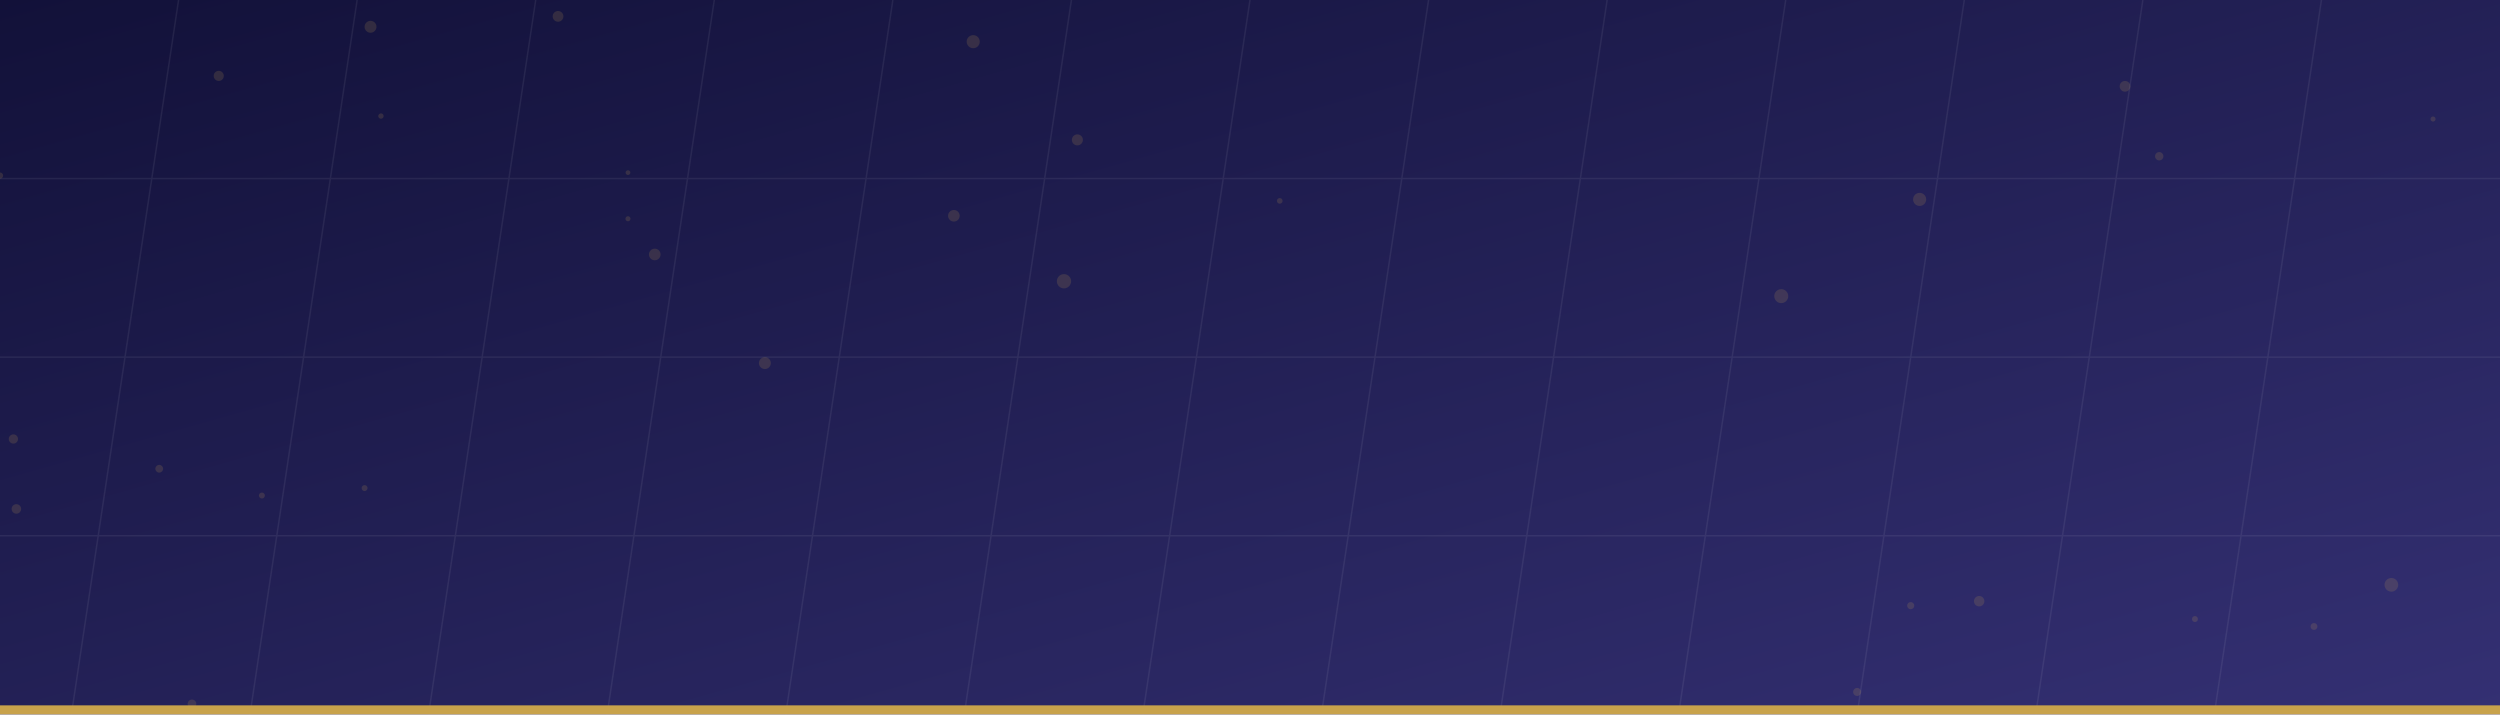
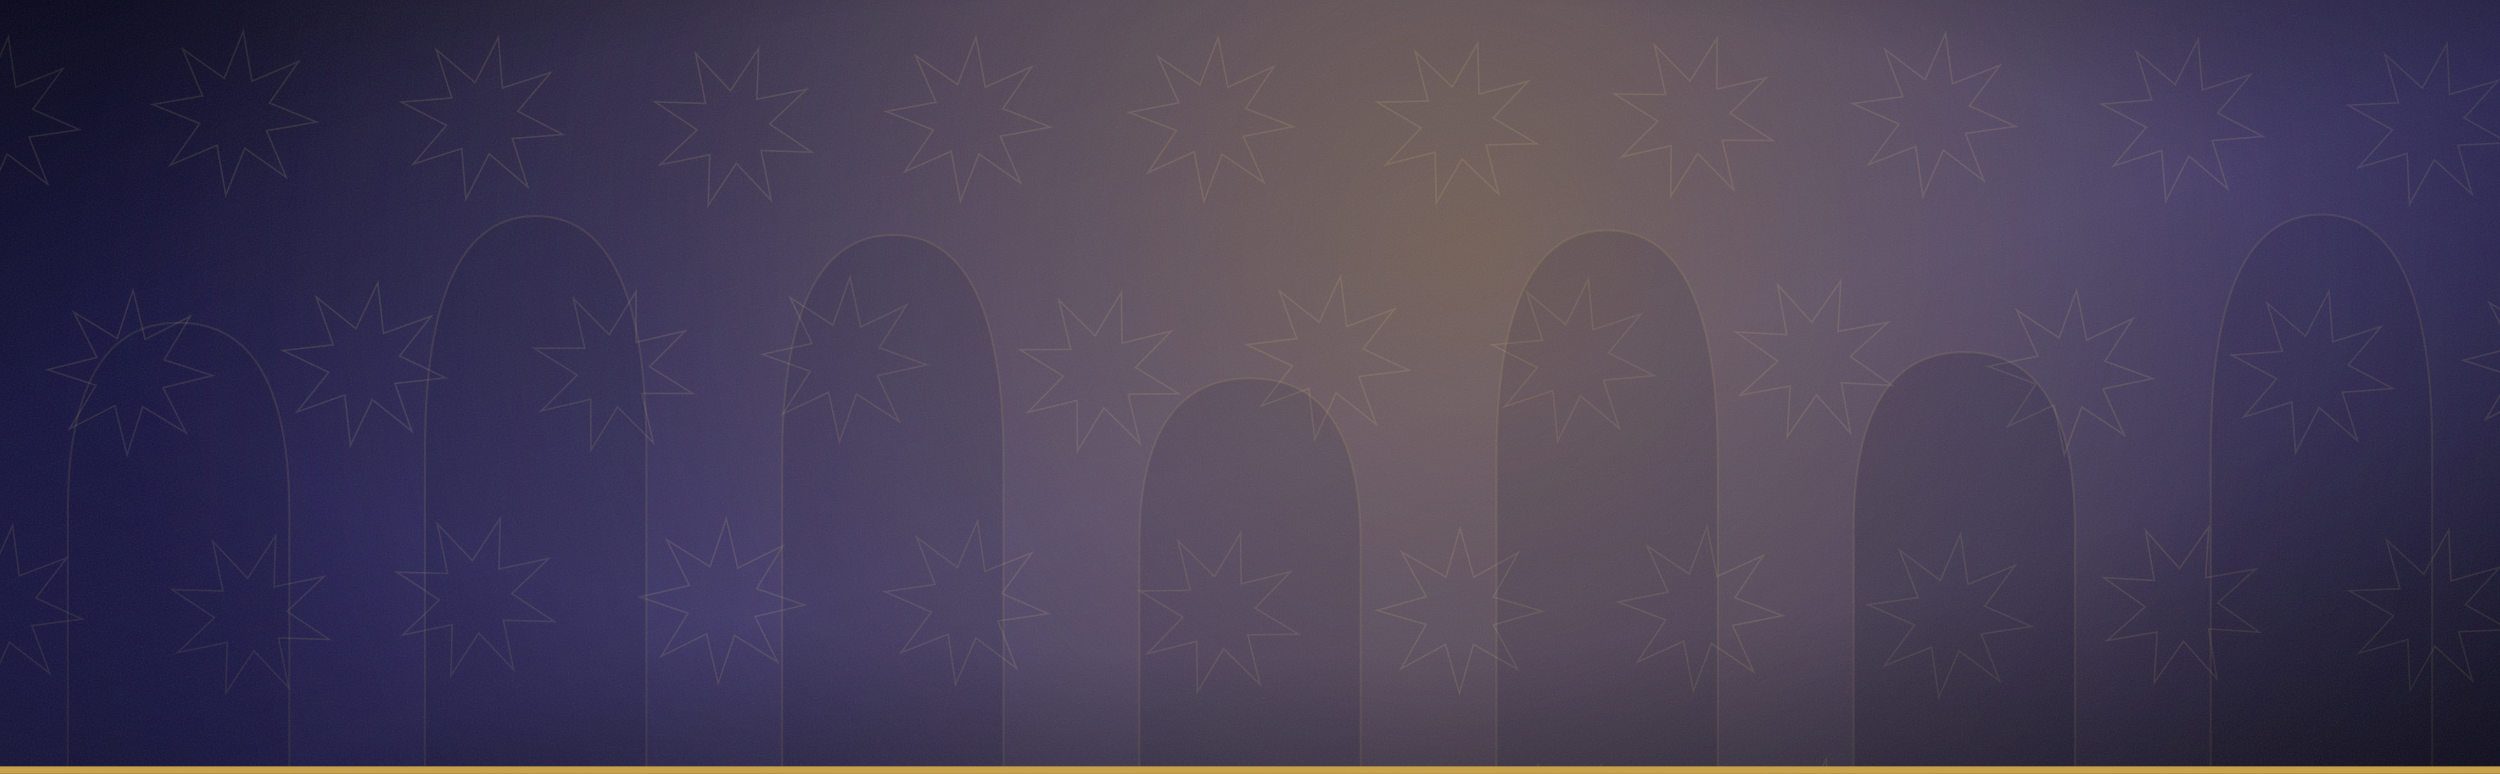
- <svg xmlns="http://www.w3.org/2000/svg" width="1680" height="480" viewBox="0 0 1680 480" role="img">
+ <svg xmlns="http://www.w3.org/2000/svg" width="1680" height="520" viewBox="0 0 1680 520" role="img">
  <defs>
-     <linearGradient id="g67" x1="0" y1="0" x2="1" y2="1">
-       <stop offset="0%" stop-color="#121139" />
-       <stop offset="100%" stop-color="#343073" />
+     <linearGradient id="b75" x1="0" y1="0" x2="1" y2="1">
+       <stop offset="0%" stop-color="#0b0a24" />
+       <stop offset="55%" stop-color="#252260" />
+       <stop offset="100%" stop-color="#0b0a24" />
    </linearGradient>
+     <radialGradient id="bloom750">
+       <stop offset="0%" stop-color="#4b4899" stop-opacity="0.85" />
+       <stop offset="60%" stop-color="#4b4899" stop-opacity="0.22" />
+       <stop offset="100%" stop-color="#4b4899" stop-opacity="0" />
+     </radialGradient>
+     <radialGradient id="bloom751">
+       <stop offset="0%" stop-color="#6f6bb8" stop-opacity="0.85" />
+       <stop offset="60%" stop-color="#6f6bb8" stop-opacity="0.22" />
+       <stop offset="100%" stop-color="#6f6bb8" stop-opacity="0" />
+     </radialGradient>
+     <radialGradient id="bloom752">
+       <stop offset="0%" stop-color="#c8a24b" stop-opacity="0.85" />
+       <stop offset="60%" stop-color="#c8a24b" stop-opacity="0.22" />
+       <stop offset="100%" stop-color="#c8a24b" stop-opacity="0" />
+     </radialGradient>
+     <radialGradient id="b75v" cx="50%" cy="42%" r="78%">
+       <stop offset="55%" stop-color="#000000" stop-opacity="0" />
+       <stop offset="100%" stop-color="#000000" stop-opacity="0.42" />
+     </radialGradient>
+     <filter id="b75g" x="0" y="0" width="100%" height="100%">
+       <feTurbulence type="fractalNoise" baseFrequency="0.85" numOctaves="3" stitchTiles="stitch" result="n" />
+       <feColorMatrix type="saturate" values="0" in="n" result="g" />
+       <feComponentTransfer in="g" result="t">
+         <feFuncA type="linear" slope="0.16" />
+       </feComponentTransfer>
+     </filter>
  </defs>
-   <rect width="1680" height="480" fill="url(#g67)" />
-   <g stroke="#ffffff" stroke-width="1" opacity="0.07">
-     <line x1="120" y1="0" x2="48" y2="480" />
-     <line x1="240" y1="0" x2="168" y2="480" />
-     <line x1="360" y1="0" x2="288" y2="480" />
-     <line x1="480" y1="0" x2="408" y2="480" />
-     <line x1="600" y1="0" x2="528" y2="480" />
-     <line x1="720" y1="0" x2="648" y2="480" />
-     <line x1="840" y1="0" x2="768" y2="480" />
-     <line x1="960" y1="0" x2="888" y2="480" />
-     <line x1="1080" y1="0" x2="1008" y2="480" />
-     <line x1="1200" y1="0" x2="1128" y2="480" />
-     <line x1="1320" y1="0" x2="1248" y2="480" />
-     <line x1="1440" y1="0" x2="1368" y2="480" />
-     <line x1="1560" y1="0" x2="1488" y2="480" />
-     <line x1="0" y1="120" x2="1680" y2="120" />
-     <line x1="0" y1="240" x2="1680" y2="240" />
-     <line x1="0" y1="360" x2="1680" y2="360" />
+   <rect width="1680" height="520" fill="url(#b75)" />
+   <g opacity="0.55">
+     <circle cx="989.2" cy="296" r="955.5" fill="url(#bloom750)" />
+     <circle cx="959.6" cy="122.7" r="779.8" fill="url(#bloom751)" />
+     <circle cx="989" cy="167.1" r="928.1" fill="url(#bloom752)" />
  </g>
-   <g fill="#c8a24b" opacity="0.17">
-     <circle cx="440" cy="171" r="3.9" />
-     <circle cx="249" cy="18" r="4.0" />
-     <circle cx="375" cy="11" r="3.6" />
-     <circle cx="724" cy="94" r="3.7" />
-     <circle cx="107" cy="315" r="2.6" />
-     <circle cx="1248" cy="465" r="2.7" />
-     <circle cx="654" cy="28" r="4.4" />
-     <circle cx="422" cy="147" r="1.7" />
-     <circle cx="1475" cy="416" r="2.0" />
-     <circle cx="11" cy="342" r="3.2" />
-     <circle cx="1197" cy="199" r="4.7" />
-     <circle cx="9" cy="295" r="3.1" />
-     <circle cx="0" cy="118" r="2.1" />
-     <circle cx="641" cy="145" r="3.9" />
-     <circle cx="147" cy="51" r="3.4" />
-     <circle cx="176" cy="333" r="2.0" />
-     <circle cx="422" cy="116" r="1.6" />
-     <circle cx="1290" cy="134" r="4.4" />
-     <circle cx="256" cy="78" r="1.8" />
-     <circle cx="514" cy="244" r="4.0" />
-     <circle cx="860" cy="135" r="1.9" />
-     <circle cx="1451" cy="105" r="2.8" />
-     <circle cx="1635" cy="80" r="1.7" />
-     <circle cx="129" cy="473" r="2.9" />
-     <circle cx="1555" cy="421" r="2.3" />
-     <circle cx="1428" cy="58" r="3.6" />
-     <circle cx="715" cy="189" r="4.8" />
-     <circle cx="1330" cy="404" r="3.5" />
-     <circle cx="245" cy="328" r="2.0" />
-     <circle cx="1607" cy="393" r="4.6" />
-     <circle cx="1284" cy="407" r="2.4" />
+   <g fill="none" stroke="#dcc57c" stroke-width="1.1" opacity="0.14">
+     <path d="M-30.6,-65.2L-64.7,-67L-58.6,-33.4L-81.5,-58.7L-100.9,-30.6L-99.2,-64.7L-132.8,-58.6L-107.5,-81.5L-135.6,-100.9L-101.5,-99.2L-107.6,-132.8L-84.7,-107.5L-65.2,-135.6L-67,-101.5L-33.4,-107.6L-58.7,-84.7Z" />
+     <path d="M132.9,-78.5L99.2,-73.1L112.2,-41.5L84.5,-61.5L71.3,-30.1L65.9,-63.8L34.3,-50.8L54.4,-78.5L22.9,-91.7L56.6,-97.1L43.7,-128.7L71.3,-108.6L84.5,-140.1L89.9,-106.4L121.5,-119.3L101.5,-91.7Z" />
+     <path d="M298.3,-68.6L264.2,-67.2L273.3,-34.3L248.2,-57.5L231.4,-27.7L230,-61.8L197.1,-52.7L220.2,-77.8L190.5,-94.6L224.6,-96L215.5,-128.9L240.6,-105.8L257.4,-135.5L258.8,-101.4L291.7,-110.5L268.5,-85.4Z" />
+     <path d="M453,-66.5L419.1,-70.2L423.3,-36.3L401.9,-62.9L380.8,-36L384.5,-69.9L350.6,-65.7L377.2,-87.1L350.3,-108.2L384.3,-104.5L380.1,-138.4L401.5,-111.8L422.5,-138.7L418.8,-104.7L452.7,-108.9L426.1,-87.5Z" />
+     <path d="M621.4,-74.3L587.4,-71.4L597.9,-39L571.9,-61L556.4,-30.6L553.5,-64.6L521,-54.1L543.1,-80.1L512.7,-95.6L546.7,-98.5L536.1,-131L562.2,-108.9L577.7,-139.3L580.6,-105.3L613,-115.9L591,-89.8Z" />
+     <path d="M784.1,-71.5L750,-70.3L759,-37.3L734,-60.6L717,-30.9L715.8,-65L682.9,-56L706.1,-81L676.4,-98L710.6,-99.2L701.6,-132.1L726.6,-108.9L743.5,-138.6L744.7,-104.4L777.7,-113.4L754.4,-88.4Z" />
+     <path d="M951.5,-75.8L917.8,-70L931.2,-38.5L903.3,-58.2L890.5,-26.5L884.7,-60.2L853.2,-46.8L872.9,-74.7L841.2,-87.5L874.9,-93.3L861.5,-124.8L889.4,-105.1L902.2,-136.8L908,-103.1L939.5,-116.5L919.8,-88.6Z" />
+     <path d="M1117.7,-68.4L1083.8,-64.8L1095,-32.6L1068.5,-54L1053.7,-23.3L1050,-57.2L1017.8,-46L1039.3,-72.5L1008.5,-87.3L1042.4,-91L1031.2,-123.2L1057.7,-101.7L1072.6,-132.5L1076.2,-98.6L1108.4,-109.8L1087,-83.3Z" />
+     <path d="M1277.2,-66.6L1243.1,-65.7L1251.7,-32.7L1227,-56.2L1209.7,-26.8L1208.8,-60.9L1175.8,-52.3L1199.3,-77L1169.9,-94.3L1204,-95.2L1195.4,-128.2L1220.1,-104.7L1237.4,-134.1L1238.3,-100L1271.3,-108.6L1247.8,-83.9Z" />
+     <path d="M1447.4,-73.5L1414.3,-65.1L1430.1,-34.8L1400.7,-52.2L1390.5,-19.6L1382,-52.7L1351.7,-36.9L1369.1,-66.3L1336.6,-76.5L1369.7,-85L1353.9,-115.3L1383.2,-97.9L1393.5,-130.4L1401.9,-97.3L1432.2,-113.1L1414.8,-83.8Z" />
+     <path d="M1599.4,-62.8L1565.3,-65.7L1570.3,-31.9L1548.3,-58L1527.9,-30.6L1530.8,-64.7L1497,-59.7L1523.1,-81.7L1495.7,-102.1L1529.7,-99.2L1524.8,-133L1546.8,-106.9L1567.2,-134.3L1564.3,-100.3L1598.1,-105.2L1572,-83.2Z" />
+     <path d="M1766.4,-78.4L1733,-71.1L1747.6,-40.3L1718.9,-58.8L1707.5,-26.6L1700.3,-60L1669.4,-45.4L1687.9,-74.1L1655.8,-85.5L1689.1,-92.7L1674.5,-123.6L1703.2,-105.1L1714.6,-137.2L1721.9,-103.9L1752.7,-118.5L1734.2,-89.8Z" />
+     <path d="M53.3,87.1L19.5,92.1L32.1,123.8L4.7,103.5L-8.9,134.8L-13.9,101L-45.6,113.6L-25.2,86.2L-56.6,72.6L-22.8,67.6L-35.4,35.9L-8,56.3L5.6,24.9L10.6,58.7L42.3,46.1L22,73.5Z" />
+     <path d="M212.7,82L179.1,87.8L192.4,119.2L164.5,99.6L151.7,131.2L145.9,97.6L114.5,110.9L134.2,83L102.5,70.2L136.1,64.4L122.8,33L150.7,52.7L163.5,21L169.3,54.6L200.7,41.3L181.1,69.2Z" />
+     <path d="M378.3,90.4L344.3,93.1L354.7,125.6L328.7,103.4L313.1,133.8L310.3,99.8L277.8,110.2L300,84.2L269.6,68.6L303.6,65.8L293.2,33.3L319.2,55.5L334.9,25.1L337.6,59.1L370.1,48.7L347.9,74.7Z" />
+     <path d="M545.6,102.3L511.5,101.1L518.2,134.6L494.8,109.7L475.9,138.1L477,104L443.5,110.7L468.5,87.3L440.1,68.4L474.2,69.5L467.5,36L490.8,61L509.8,32.6L508.6,66.7L542.1,60L517.2,83.3Z" />
+     <path d="M705.8,85.4L672.2,91.6L685.9,122.9L657.8,103.5L645.4,135.3L639.2,101.7L607.9,115.4L627.3,87.3L595.5,74.9L629,68.7L615.3,37.4L643.5,56.8L655.9,25L662.1,58.5L693.4,44.8L674,73Z" />
+     <path d="M869,85.1L835.5,91.6L849.5,122.7L821.2,103.6L809,135.5L802.5,102L771.4,116L790.5,87.7L758.6,75.5L792.1,69L778.1,37.9L806.4,57L818.6,25.1L825.1,58.6L856.2,44.6L837.1,72.9Z" />
+     <path d="M1032.8,96.6L998.7,97.4L1007.2,130.5L982.5,106.9L965.2,136.3L964.4,102.2L931.3,110.7L954.9,86L925.5,68.7L959.7,67.9L951.1,34.8L975.8,58.4L993.1,29L993.9,63.2L1027,54.6L1003.4,79.3Z" />
+     <path d="M1191.5,94.4L1157.4,94.2L1164.9,127.5L1140.9,103.1L1122.7,132L1123,97.9L1089.7,105.4L1114,81.4L1085.1,63.2L1119.3,63.5L1111.8,30.2L1135.7,54.5L1153.9,25.6L1153.7,59.8L1187,52.3L1162.6,76.2Z" />
+     <path d="M1354.6,84.9L1320.8,89.6L1333.2,121.5L1305.9,100.9L1292.1,132.1L1287.4,98.3L1255.5,110.7L1276.1,83.4L1244.9,69.6L1278.7,64.9L1266.4,33L1293.6,53.6L1307.4,22.4L1312.1,56.2L1344,43.9L1323.4,71.1Z" />
+     <path d="M1520.7,91.7L1486.6,94.4L1497,127L1471,104.8L1455.4,135.2L1452.7,101.1L1420.2,111.5L1442.3,85.5L1412,69.9L1446,67.2L1435.6,34.7L1461.6,56.8L1477.2,26.5L1479.9,60.5L1512.5,50.1L1490.3,76.1Z" />
+     <path d="M1685.8,95.9L1651.7,97.6L1661.1,130.4L1635.8,107.4L1619.2,137.3L1617.6,103.2L1584.8,112.6L1607.7,87.3L1577.8,70.7L1611.9,69.1L1602.5,36.3L1627.8,59.2L1644.4,29.3L1646.1,63.4L1678.9,54L1655.9,79.3Z" />
+     <path d="M1847.6,98L1813.5,98L1821.3,131.2L1797.1,107.1L1779.1,136.1L1779.1,102L1745.9,109.8L1770,85.6L1741,67.6L1775.1,67.6L1767.4,34.4L1791.5,58.5L1809.5,29.5L1809.5,63.6L1842.7,55.9L1818.6,80Z" />
+     <path d="M-30.4,241.7L-63.4,250.2L-47.6,280.4L-77,263.1L-87.2,295.6L-95.7,262.6L-126,278.4L-108.6,249L-141.2,238.8L-108.1,230.3L-123.9,200L-94.5,217.4L-84.3,184.8L-75.8,217.9L-45.6,202.1L-62.9,231.5Z" />
+     <path d="M142.8,252.4L109.6,260.5L125.1,290.9L95.9,273.3L85.4,305.8L77.2,272.6L46.8,288.1L64.5,258.9L32,248.4L65.1,240.2L49.6,209.8L78.8,227.5L89.4,195L97.5,228.1L127.9,212.6L110.3,241.8Z" />
+     <path d="M299.3,253.9L265.4,257.7L276.8,289.8L250.2,268.5L235.5,299.3L231.7,265.4L199.6,276.8L220.9,250.2L190,235.5L224,231.7L212.5,199.6L239.2,220.9L253.9,190L257.7,224L289.8,212.5L268.5,239.2Z" />
+     <path d="M465.5,264.4L431.3,264.4L439.1,297.6L415,273.5L397,302.5L397,268.3L363.7,276.1L387.9,252L358.9,234L393,234L385.3,200.7L409.4,224.9L427.4,195.9L427.4,230L460.6,222.3L436.5,246.4Z" />
+     <path d="M622.9,245.2L589.6,252.4L604.2,283.2L575.5,264.8L564.1,296.9L556.8,263.6L526,278.2L544.5,249.5L512.3,238.1L545.7,230.8L531,200L559.7,218.5L571.2,186.3L578.4,219.7L609.2,205L590.8,233.7Z" />
+     <path d="M792.2,264.6L758.1,264.9L766.1,298.1L741.8,274.1L724,303.2L723.8,269.1L690.6,277.1L714.6,252.8L685.4,235L719.6,234.8L711.5,201.6L735.9,225.6L753.6,196.4L753.9,230.6L787.1,222.5L763.1,246.9Z" />
+     <path d="M947,248.9L913.1,253L924.8,285.1L897.9,264L883.6,295L879.5,261.1L847.4,272.8L868.5,245.9L837.5,231.6L871.4,227.5L859.7,195.4L886.5,216.5L900.9,185.5L905,219.4L937.1,207.7L916,234.5Z" />
+     <path d="M1111.5,252.4L1077.5,255.5L1088.2,287.9L1062,266L1046.7,296.5L1043.6,262.5L1011.2,273.2L1033.1,247L1002.6,231.7L1036.6,228.6L1025.9,196.2L1052.1,218.1L1067.4,187.6L1070.5,221.6L1102.9,210.9L1081,237.1Z" />
+     <path d="M1271.5,259L1237.4,257.2L1243.5,290.8L1220.6,265.4L1201.1,293.5L1202.9,259.4L1169.3,265.5L1194.6,242.6L1166.6,223.1L1200.7,224.9L1194.6,191.3L1217.5,216.6L1237,188.6L1235.2,222.7L1268.8,216.6L1243.4,239.5Z" />
+     <path d="M1446.6,254.4L1413.2,261.3L1427.5,292.3L1399,273.5L1387.2,305.6L1380.3,272.2L1349.3,286.5L1368.1,258L1336.1,246.2L1369.5,239.3L1355.1,208.3L1383.7,227.1L1395.4,195.1L1402.3,228.5L1433.3,214.1L1414.5,242.7Z" />
+     <path d="M1608.1,261.1L1574.1,263.6L1584.3,296.2L1558.5,273.9L1542.6,304.1L1540.1,270.1L1507.6,280.3L1529.9,254.5L1499.6,238.6L1533.7,236.1L1523.4,203.6L1549.3,225.9L1565.1,195.6L1567.6,229.7L1600.2,219.4L1577.9,245.3Z" />
+     <path d="M1766.2,245.4L1733.1,253.8L1748.8,284.1L1719.5,266.6L1709.1,299.2L1700.7,266.1L1670.4,281.8L1687.9,252.5L1655.4,242.1L1688.5,233.7L1672.8,203.4L1702.1,220.9L1712.4,188.4L1720.8,221.5L1751.1,205.8L1733.6,235.1Z" />
+     <path d="M55.2,416L21.4,420.4L33.4,452.4L6.3,431.6L-7.7,462.7L-12.2,428.9L-44.1,440.9L-23.3,413.8L-54.4,399.8L-20.6,395.3L-32.6,363.4L-5.6,384.2L8.5,353.1L12.9,386.9L44.9,374.9L24.1,401.9Z" />
+     <path d="M221.3,429.7L187.2,428.7L194,462.2L170.6,437.3L151.7,465.8L152.7,431.7L119.3,438.5L144.1,415.1L115.6,396.2L149.8,397.2L143,363.8L166.4,388.6L185.2,360.1L184.2,394.3L217.7,387.5L192.8,410.9Z" />
+     <path d="M372.5,417.7L338.3,416.8L345.2,450.2L321.7,425.4L303,454L303.9,419.8L270.5,426.7L295.2,403.2L266.7,384.5L300.8,385.4L293.9,352L317.4,376.7L336.2,348.2L335.3,382.3L368.7,375.4L343.9,398.9Z" />
+     <path d="M540.7,406.6L507.4,414.3L522.5,444.9L493.6,426.9L482.6,459.2L474.9,425.9L444.3,441L462.3,412.1L430,401.1L463.2,393.4L448.1,362.8L477.1,380.8L488.1,348.5L495.8,381.7L526.4,366.6L508.4,395.6Z" />
+     <path d="M704.4,412.4L670.7,417.3L683.1,449.1L655.8,428.7L642.1,459.9L637.2,426.2L605.4,438.6L625.9,411.3L594.6,397.6L628.4,392.7L615.9,360.9L643.3,381.4L656.9,350.1L661.8,383.9L693.6,371.4L673.2,398.8Z" />
+     <path d="M872.6,426.2L838.5,426.6L846.7,459.8L822.2,435.9L804.6,465.1L804.2,431L771,439.2L794.9,414.7L765.7,397.1L799.8,396.7L791.7,363.5L816.1,387.4L833.7,358.2L834.1,392.3L867.3,384.2L843.4,408.6Z" />
+     <path d="M1036.3,410.7L1003.5,419.9L1019.9,449.8L990.2,433L980.7,465.8L971.4,433L941.5,449.4L958.3,419.7L925.5,410.2L958.4,400.9L941.9,371L971.7,387.8L981.2,355L990.4,387.9L1020.3,371.4L1003.5,401.2Z" />
+     <path d="M1197.8,413.7L1164.4,420.3L1178.4,451.4L1150.1,432.4L1138,464.3L1131.4,430.9L1100.3,444.9L1119.3,416.6L1087.4,404.5L1120.9,397.9L1106.8,366.8L1135.2,385.8L1147.2,353.9L1153.8,387.4L1184.9,373.3L1165.9,401.7Z" />
+     <path d="M1365.2,421L1331.4,426L1343.9,457.7L1316.5,437.3L1302.9,468.7L1298,434.9L1266.2,447.4L1286.6,420L1255.3,406.4L1289.1,401.5L1276.5,369.7L1303.9,390.1L1317.5,358.8L1322.5,392.6L1354.2,380L1333.8,407.4Z" />
+     <path d="M1518.2,424.8L1484.2,422.7L1489.9,456.4L1467.3,430.9L1447.6,458.7L1449.6,424.7L1416,430.4L1441.5,407.8L1413.6,388.1L1447.7,390.1L1441.9,356.5L1464.6,382L1484.3,354.1L1482.2,388.2L1515.9,382.4L1490.4,405.1Z" />
+     <path d="M1686.4,423.1L1652.3,424.5L1661.4,457.4L1636.3,434.2L1619.5,463.9L1618.1,429.8L1585.2,438.9L1608.4,413.8L1578.7,397L1612.8,395.6L1603.7,362.7L1628.8,385.9L1645.6,356.2L1647,390.3L1679.9,381.2L1656.7,406.3Z" />
+     <path d="M1844.2,412.7L1810.3,416.8L1822,448.9L1795.2,427.8L1780.7,458.7L1776.7,424.8L1744.6,436.5L1765.7,409.7L1734.8,395.2L1768.7,391.2L1757,359.1L1783.8,380.2L1798.2,349.3L1802.3,383.2L1834.4,371.5L1813.3,398.3Z" />
+     <path d="M-35,582.7L-69,580.8L-63.1,614.4L-85.9,589L-105.4,617L-103.6,583L-137.2,588.9L-111.8,566.1L-139.8,546.6L-105.7,548.4L-111.7,514.8L-88.9,540.2L-69.3,512.2L-71.2,546.3L-37.6,540.3L-63,563.1Z" />
+     <path d="M141.3,583.9L107.4,588.2L119.3,620.2L92.3,599.3L78.1,630.3L73.8,596.4L41.8,608.3L62.8,581.3L31.7,567.1L65.6,562.8L53.7,530.8L80.7,551.8L94.9,520.7L99.2,554.6L131.2,542.7L110.3,569.7Z" />
+     <path d="M298.4,582.3L264.3,584.3L274.1,617L248.5,594.3L232.3,624.4L230.2,590.3L197.5,600.1L220.2,574.5L190.2,558.3L224.2,556.2L214.5,523.5L240,546.2L256.3,516.2L258.3,550.2L291,540.5L268.3,566Z" />
+     <path d="M463.1,590L429,589L435.9,622.5L412.4,597.7L393.6,626.1L394.6,592L361.1,598.9L385.9,575.4L357.5,556.6L391.6,557.6L384.7,524.1L408.2,548.9L427,520.5L426,554.6L459.5,547.7L434.7,571.2Z" />
+     <path d="M629.9,583.3L596.1,587.7L608.1,619.6L581,598.8L566.9,629.9L562.5,596.1L530.5,608.1L551.4,581L520.3,566.9L554.1,562.5L542.1,530.5L569.2,551.4L583.3,520.3L587.7,554.1L619.6,542.1L598.8,569.2Z" />
+     <path d="M787.3,591.8L753.2,589.1L758.3,622.8L736.2,596.8L715.9,624.3L718.7,590.2L684.9,595.3L710.9,573.2L683.5,552.9L717.5,555.7L712.4,521.9L734.5,547.9L754.8,520.5L752.1,554.5L785.8,549.4L759.8,571.5Z" />
+     <path d="M952.7,580.5L918.8,584.7L930.5,616.7L903.7,595.7L889.3,626.7L885.2,592.8L853.1,604.5L874.1,577.7L843.2,563.3L877.1,559.2L865.3,527.1L892.2,548.1L906.5,517.2L910.7,551.1L942.7,539.3L921.7,566.2Z" />
+     <path d="M1105.6,586.9L1071.7,582.9L1075.5,616.8L1054.4,590L1033.1,616.6L1037.2,582.7L1003.2,586.5L1030.1,565.4L1003.4,544.1L1037.3,548.2L1033.5,514.2L1054.6,541.1L1075.9,514.4L1071.9,548.3L1105.8,544.5L1079,565.6Z" />
+     <path d="M1271,575.2L1237,578.1L1247.6,610.6L1221.5,588.6L1206,619L1203.1,585L1170.7,595.6L1192.7,569.5L1162.2,554L1196.2,551.1L1185.7,518.7L1211.8,540.7L1227.2,510.2L1230.1,544.2L1262.6,533.7L1240.6,559.8Z" />
+     <path d="M1438.9,582.6L1404.8,584.2L1414.2,617.1L1388.9,594.1L1372.3,623.9L1370.7,589.8L1337.9,599.2L1360.8,573.9L1331,557.3L1365.1,555.7L1355.7,522.9L1381,545.8L1397.6,516L1399.2,550.1L1432.1,540.7L1409.1,566Z" />
+     <path d="M1605.5,595.3L1571.5,592.5L1576.4,626.2L1554.4,600.1L1534,627.5L1536.9,593.5L1503.2,598.4L1529.3,576.4L1501.9,556L1535.9,558.9L1530.9,525.2L1553,551.3L1573.3,523.9L1570.5,557.9L1604.2,552.9L1578.1,575Z" />
+     <path d="M1769.6,580.8L1735.9,585.9L1748.5,617.6L1721.1,597.3L1707.6,628.6L1702.5,594.9L1670.8,607.5L1691.1,580.1L1659.7,566.6L1693.5,561.5L1680.8,529.8L1708.3,550.1L1721.8,518.7L1726.9,552.5L1758.6,539.8L1738.3,567.3Z" />
  </g>
-   <rect x="0" y="474" width="1680" height="6" fill="#c8a24b" />
+   <g opacity="0.34">
+     <path d="M45.6,520 L45.6,344.2 C45.6,241.2 82.8,216.9 120,216.9 C157.2,216.9 194.4,241.2 194.4,344.2 L194.4,520 Z" fill="#0b0a24" opacity="0.3" />
+     <path d="M45.6,520 L45.6,344.2 C45.6,241.2 82.8,216.9 120,216.9 C157.2,216.9 194.4,241.2 194.4,344.2 L194.4,520 Z" fill="none" stroke="#d2b65e" stroke-width="1.4" opacity="0.34" />
+     <path d="M285.6,520 L285.6,302.6 C285.6,175.2 322.8,145.2 360,145.2 C397.2,145.2 434.4,175.2 434.4,302.6 L434.4,520 Z" fill="#0b0a24" opacity="0.3" />
+     <path d="M285.6,520 L285.6,302.6 C285.6,175.2 322.8,145.2 360,145.2 C397.2,145.2 434.4,175.2 434.4,302.6 L434.4,520 Z" fill="none" stroke="#d2b65e" stroke-width="1.4" opacity="0.34" />
+     <path d="M525.6,520 L525.6,310 C525.6,186.9 562.8,157.9 600,157.9 C637.2,157.9 674.4,186.9 674.4,310 L674.4,520 Z" fill="#0b0a24" opacity="0.3" />
+     <path d="M525.6,520 L525.6,310 C525.6,186.9 562.8,157.9 600,157.9 C637.2,157.9 674.4,186.9 674.4,310 L674.4,520 Z" fill="none" stroke="#d2b65e" stroke-width="1.4" opacity="0.34" />
+     <path d="M765.6,520 L765.6,365.8 C765.6,275.4 802.8,254.2 840,254.2 C877.2,254.2 914.4,275.4 914.4,365.8 L914.4,520 Z" fill="#0b0a24" opacity="0.3" />
+     <path d="M765.6,520 L765.6,365.8 C765.6,275.4 802.8,254.2 840,254.2 C877.2,254.2 914.4,275.4 914.4,365.8 L914.4,520 Z" fill="none" stroke="#d2b65e" stroke-width="1.4" opacity="0.34" />
+     <path d="M1005.6,520 L1005.6,308.2 C1005.6,184 1042.8,154.8 1080,154.8 C1117.2,154.8 1154.4,184 1154.4,308.2 L1154.4,520 Z" fill="#0b0a24" opacity="0.3" />
+     <path d="M1005.6,520 L1005.6,308.2 C1005.6,184 1042.8,154.8 1080,154.8 C1117.2,154.8 1154.4,184 1154.4,308.2 L1154.4,520 Z" fill="none" stroke="#d2b65e" stroke-width="1.4" opacity="0.34" />
+     <path d="M1245.6,520 L1245.6,355.7 C1245.6,259.3 1282.8,236.6 1320,236.6 C1357.2,236.6 1394.4,259.3 1394.4,355.7 L1394.4,520 Z" fill="#0b0a24" opacity="0.4" />
+     <path d="M1245.6,520 L1245.6,355.7 C1245.6,259.3 1282.8,236.6 1320,236.6 C1357.2,236.6 1394.4,259.3 1394.4,355.7 L1394.4,520 Z" fill="none" stroke="#d2b65e" stroke-width="1.4" opacity="0.34" />
+     <path d="M1485.6,520 L1485.6,302 C1485.6,174.3 1522.8,144.2 1560,144.2 C1597.2,144.2 1634.4,174.3 1634.4,302 L1634.4,520 Z" fill="#0b0a24" opacity="0.3" />
+     <path d="M1485.6,520 L1485.6,302 C1485.6,174.3 1522.8,144.2 1560,144.2 C1597.2,144.2 1634.4,174.3 1634.4,302 L1634.4,520 Z" fill="none" stroke="#d2b65e" stroke-width="1.4" opacity="0.34" />
+   </g>
+   <rect width="1680" height="520" fill="url(#b75v)" />
+   <rect width="1680" height="520" filter="url(#b75g)" opacity="0.5" />
+   <rect x="0" y="515" width="1680" height="5" fill="#c8a24b" />
</svg>
